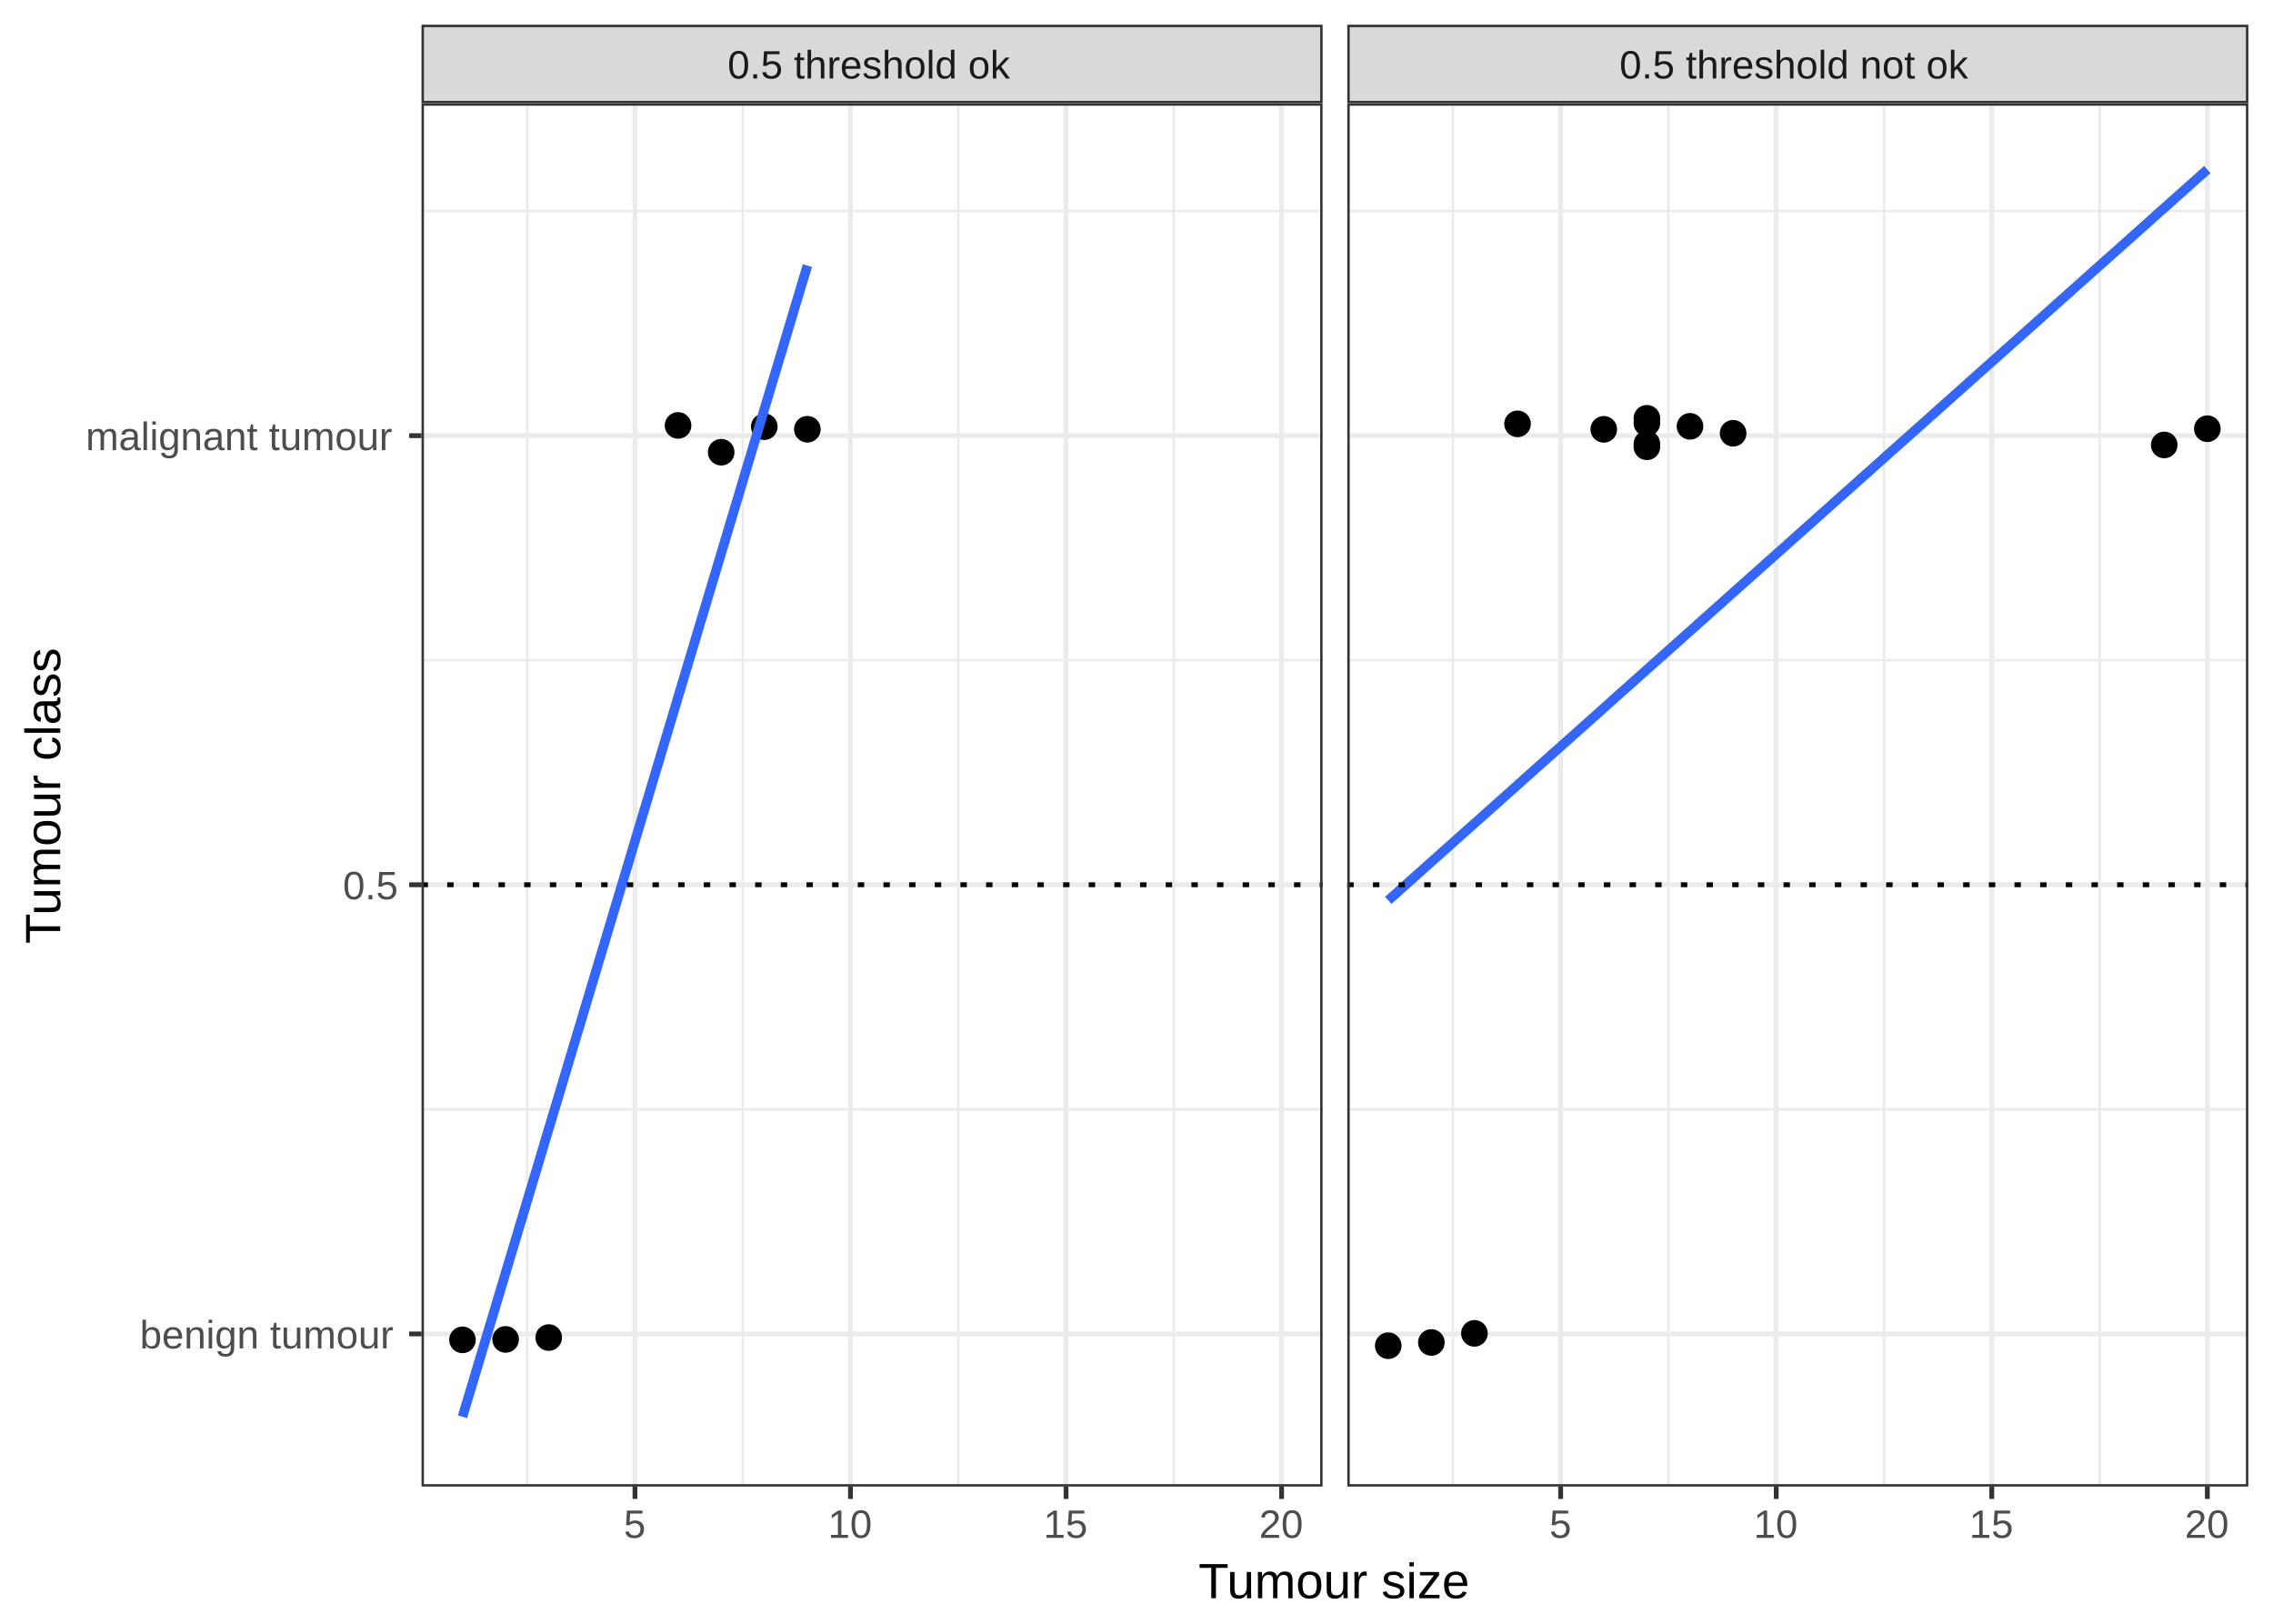
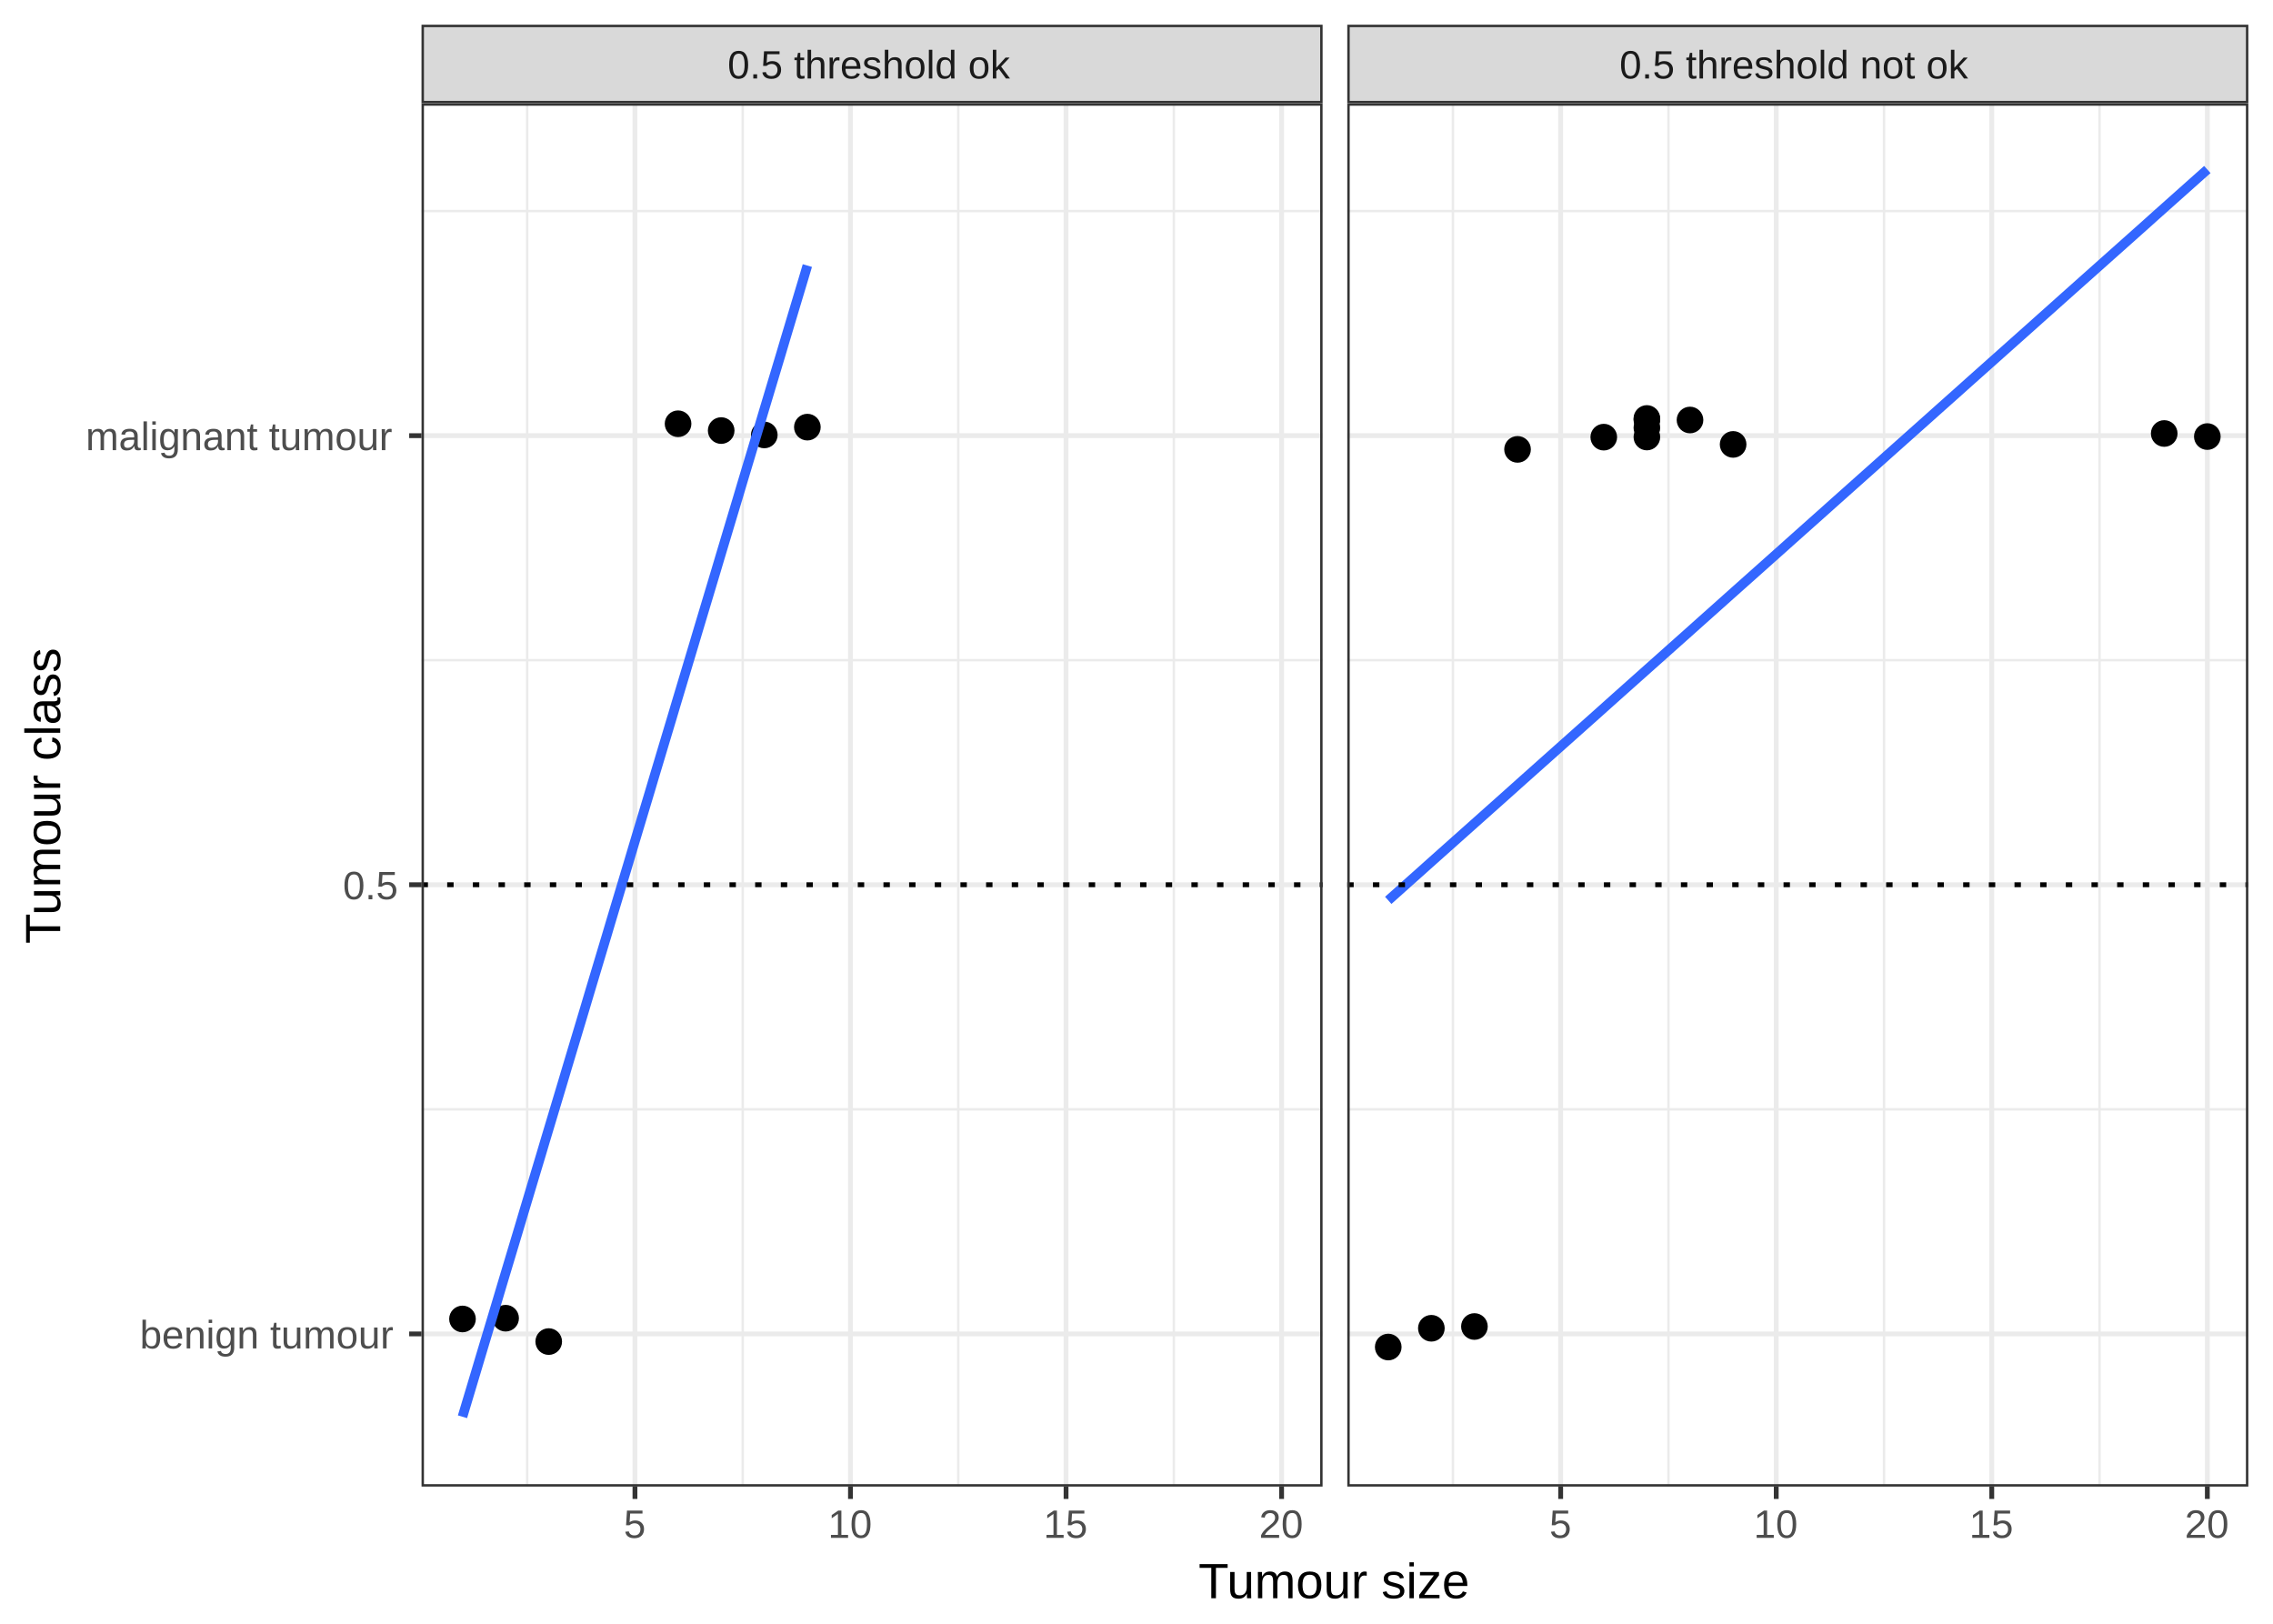
<svg xmlns="http://www.w3.org/2000/svg" viewBox="0 0 504.00 360.00">
  <defs>
    <style type="text/css">
    line, polyline, path, rect, circle {
      fill: none;
      stroke: #000000;
      stroke-linecap: round;
      stroke-linejoin: round;
      stroke-miterlimit: 10.00;
    }
  </style>
  </defs>
  <rect width="100%" height="100%" style="stroke: none; fill: #FFFFFF;" />
  <rect x="0.00" y="0.00" width="504.00" height="360.00" style="stroke-width: 1.07; stroke: #FFFFFF; fill: #FFFFFF;" />
  <defs>
    <clipPath id="cpOTMuNDcwNHwyOTMuMjU2fDMyOS41OTN8MjIuOTAwNA==">
      <rect x="93.47" y="22.90" width="199.79" height="306.69" />
    </clipPath>
  </defs>
  <rect x="93.47" y="22.90" width="199.79" height="306.69" style="stroke-width: 1.07; stroke: none; fill: #FFFFFF;" clip-path="url(#cpOTMuNDcwNHwyOTMuMjU2fDMyOS41OTN8MjIuOTAwNA==)" />
  <polyline points="93.47,245.95 293.26,245.95 " style="stroke-width: 0.53; stroke: #EBEBEB; stroke-linecap: butt;" clip-path="url(#cpOTMuNDcwNHwyOTMuMjU2fDMyOS41OTN8MjIuOTAwNA==)" />
  <polyline points="93.47,146.37 293.26,146.37 " style="stroke-width: 0.53; stroke: #EBEBEB; stroke-linecap: butt;" clip-path="url(#cpOTMuNDcwNHwyOTMuMjU2fDMyOS41OTN8MjIuOTAwNA==)" />
  <polyline points="93.47,46.80 293.26,46.80 " style="stroke-width: 0.53; stroke: #EBEBEB; stroke-linecap: butt;" clip-path="url(#cpOTMuNDcwNHwyOTMuMjU2fDMyOS41OTN8MjIuOTAwNA==)" />
  <polyline points="116.89,329.59 116.89,22.90 " style="stroke-width: 0.53; stroke: #EBEBEB; stroke-linecap: butt;" clip-path="url(#cpOTMuNDcwNHwyOTMuMjU2fDMyOS41OTN8MjIuOTAwNA==)" />
  <polyline points="164.69,329.59 164.69,22.90 " style="stroke-width: 0.53; stroke: #EBEBEB; stroke-linecap: butt;" clip-path="url(#cpOTMuNDcwNHwyOTMuMjU2fDMyOS41OTN8MjIuOTAwNA==)" />
  <polyline points="212.48,329.59 212.48,22.90 " style="stroke-width: 0.53; stroke: #EBEBEB; stroke-linecap: butt;" clip-path="url(#cpOTMuNDcwNHwyOTMuMjU2fDMyOS41OTN8MjIuOTAwNA==)" />
  <polyline points="260.28,329.59 260.28,22.90 " style="stroke-width: 0.53; stroke: #EBEBEB; stroke-linecap: butt;" clip-path="url(#cpOTMuNDcwNHwyOTMuMjU2fDMyOS41OTN8MjIuOTAwNA==)" />
  <polyline points="93.47,295.74 293.26,295.74 " style="stroke-width: 1.07; stroke: #EBEBEB; stroke-linecap: butt;" clip-path="url(#cpOTMuNDcwNHwyOTMuMjU2fDMyOS41OTN8MjIuOTAwNA==)" />
  <polyline points="93.47,196.16 293.26,196.16 " style="stroke-width: 1.07; stroke: #EBEBEB; stroke-linecap: butt;" clip-path="url(#cpOTMuNDcwNHwyOTMuMjU2fDMyOS41OTN8MjIuOTAwNA==)" />
  <polyline points="93.47,96.59 293.26,96.59 " style="stroke-width: 1.07; stroke: #EBEBEB; stroke-linecap: butt;" clip-path="url(#cpOTMuNDcwNHwyOTMuMjU2fDMyOS41OTN8MjIuOTAwNA==)" />
  <polyline points="140.79,329.59 140.79,22.90 " style="stroke-width: 1.07; stroke: #EBEBEB; stroke-linecap: butt;" clip-path="url(#cpOTMuNDcwNHwyOTMuMjU2fDMyOS41OTN8MjIuOTAwNA==)" />
  <polyline points="188.58,329.59 188.58,22.90 " style="stroke-width: 1.07; stroke: #EBEBEB; stroke-linecap: butt;" clip-path="url(#cpOTMuNDcwNHwyOTMuMjU2fDMyOS41OTN8MjIuOTAwNA==)" />
  <polyline points="236.38,329.59 236.38,22.90 " style="stroke-width: 1.07; stroke: #EBEBEB; stroke-linecap: butt;" clip-path="url(#cpOTMuNDcwNHwyOTMuMjU2fDMyOS41OTN8MjIuOTAwNA==)" />
  <polyline points="284.17,329.59 284.17,22.90 " style="stroke-width: 1.07; stroke: #EBEBEB; stroke-linecap: butt;" clip-path="url(#cpOTMuNDcwNHwyOTMuMjU2fDMyOS41OTN8MjIuOTAwNA==)" />
-   <circle cx="102.55" cy="297.06" r="1.95pt" style="stroke-width: 0.71; fill: #000000;" clip-path="url(#cpOTMuNDcwNHwyOTMuMjU2fDMyOS41OTN8MjIuOTAwNA==)" />
-   <circle cx="112.11" cy="296.96" r="1.95pt" style="stroke-width: 0.71; fill: #000000;" clip-path="url(#cpOTMuNDcwNHwyOTMuMjU2fDMyOS41OTN8MjIuOTAwNA==)" />
-   <circle cx="121.67" cy="296.55" r="1.95pt" style="stroke-width: 0.71; fill: #000000;" clip-path="url(#cpOTMuNDcwNHwyOTMuMjU2fDMyOS41OTN8MjIuOTAwNA==)" />
-   <circle cx="150.35" cy="94.32" r="1.95pt" style="stroke-width: 0.71; fill: #000000;" clip-path="url(#cpOTMuNDcwNHwyOTMuMjU2fDMyOS41OTN8MjIuOTAwNA==)" />
-   <circle cx="159.91" cy="100.26" r="1.95pt" style="stroke-width: 0.71; fill: #000000;" clip-path="url(#cpOTMuNDcwNHwyOTMuMjU2fDMyOS41OTN8MjIuOTAwNA==)" />
-   <circle cx="169.47" cy="94.60" r="1.95pt" style="stroke-width: 0.71; fill: #000000;" clip-path="url(#cpOTMuNDcwNHwyOTMuMjU2fDMyOS41OTN8MjIuOTAwNA==)" />
-   <circle cx="179.02" cy="95.17" r="1.95pt" style="stroke-width: 0.71; fill: #000000;" clip-path="url(#cpOTMuNDcwNHwyOTMuMjU2fDMyOS41OTN8MjIuOTAwNA==)" />
+   <circle cx="102.55" cy="292.43" r="1.95pt" style="stroke-width: 0.71; fill: #000000;" clip-path="url(#cpOTMuNDcwNHwyOTMuMjU2fDMyOS41OTN8MjIuOTAwNA==)" />
+   <circle cx="112.11" cy="292.26" r="1.95pt" style="stroke-width: 0.71; fill: #000000;" clip-path="url(#cpOTMuNDcwNHwyOTMuMjU2fDMyOS41OTN8MjIuOTAwNA==)" />
+   <circle cx="121.67" cy="297.44" r="1.95pt" style="stroke-width: 0.71; fill: #000000;" clip-path="url(#cpOTMuNDcwNHwyOTMuMjU2fDMyOS41OTN8MjIuOTAwNA==)" />
+   <circle cx="150.35" cy="93.95" r="1.95pt" style="stroke-width: 0.71; fill: #000000;" clip-path="url(#cpOTMuNDcwNHwyOTMuMjU2fDMyOS41OTN8MjIuOTAwNA==)" />
+   <circle cx="159.91" cy="95.46" r="1.95pt" style="stroke-width: 0.71; fill: #000000;" clip-path="url(#cpOTMuNDcwNHwyOTMuMjU2fDMyOS41OTN8MjIuOTAwNA==)" />
+   <circle cx="169.47" cy="96.43" r="1.95pt" style="stroke-width: 0.71; fill: #000000;" clip-path="url(#cpOTMuNDcwNHwyOTMuMjU2fDMyOS41OTN8MjIuOTAwNA==)" />
+   <circle cx="179.02" cy="94.70" r="1.95pt" style="stroke-width: 0.71; fill: #000000;" clip-path="url(#cpOTMuNDcwNHwyOTMuMjU2fDMyOS41OTN8MjIuOTAwNA==)" />
  <polyline points="102.55,314.11 103.52,310.87 104.49,307.64 105.46,304.41 106.42,301.18 107.39,297.95 108.36,294.72 109.33,291.49 110.30,288.26 111.26,285.03 112.23,281.80 113.20,278.57 114.17,275.34 115.14,272.11 116.10,268.88 117.07,265.65 118.04,262.41 119.01,259.18 119.98,255.95 120.94,252.72 121.91,249.49 122.88,246.26 123.85,243.03 124.82,239.80 125.78,236.57 126.75,233.34 127.72,230.11 128.69,226.88 129.66,223.65 130.62,220.42 131.59,217.19 132.56,213.95 133.53,210.72 134.50,207.49 135.46,204.26 136.43,201.03 137.40,197.80 138.37,194.57 139.34,191.34 140.30,188.11 141.27,184.88 142.24,181.65 143.21,178.42 144.18,175.19 145.14,171.96 146.11,168.73 147.08,165.49 148.05,162.26 149.02,159.03 149.98,155.80 150.95,152.57 151.92,149.34 152.89,146.11 153.86,142.88 154.82,139.65 155.79,136.42 156.76,133.19 157.73,129.96 158.70,126.73 159.66,123.50 160.63,120.27 161.60,117.03 162.57,113.80 163.54,110.57 164.50,107.34 165.47,104.11 166.44,100.88 167.41,97.65 168.38,94.42 169.34,91.19 170.31,87.96 171.28,84.73 172.25,81.50 173.22,78.27 174.18,75.04 175.15,71.81 176.12,68.57 177.09,65.34 178.06,62.11 179.02,58.88 " style="stroke-width: 2.13; stroke: #3366FF; stroke-linecap: butt;" clip-path="url(#cpOTMuNDcwNHwyOTMuMjU2fDMyOS41OTN8MjIuOTAwNA==)" />
  <line x1="93.47" y1="196.16" x2="293.26" y2="196.16" style="stroke-width: 1.07; stroke-dasharray: 1.42,4.27; stroke-linecap: butt;" clip-path="url(#cpOTMuNDcwNHwyOTMuMjU2fDMyOS41OTN8MjIuOTAwNA==)" />
  <rect x="93.47" y="22.90" width="199.79" height="306.69" style="stroke-width: 1.07; stroke: #333333;" clip-path="url(#cpOTMuNDcwNHwyOTMuMjU2fDMyOS41OTN8MjIuOTAwNA==)" />
  <defs>
    <clipPath id="cpMHw1MDR8MzYwfDA=">
      <rect x="0.00" y="0.00" width="504.00" height="360.00" />
    </clipPath>
  </defs>
  <defs>
    <clipPath id="cpMjk4LjczNXw0OTguNTIxfDMyOS41OTN8MjIuOTAwNA==">
      <rect x="298.74" y="22.90" width="199.79" height="306.69" />
    </clipPath>
  </defs>
  <rect x="298.74" y="22.90" width="199.79" height="306.69" style="stroke-width: 1.07; stroke: none; fill: #FFFFFF;" clip-path="url(#cpMjk4LjczNXw0OTguNTIxfDMyOS41OTN8MjIuOTAwNA==)" />
  <polyline points="298.74,245.95 498.52,245.95 " style="stroke-width: 0.53; stroke: #EBEBEB; stroke-linecap: butt;" clip-path="url(#cpMjk4LjczNXw0OTguNTIxfDMyOS41OTN8MjIuOTAwNA==)" />
  <polyline points="298.74,146.37 498.52,146.37 " style="stroke-width: 0.53; stroke: #EBEBEB; stroke-linecap: butt;" clip-path="url(#cpMjk4LjczNXw0OTguNTIxfDMyOS41OTN8MjIuOTAwNA==)" />
  <polyline points="298.74,46.80 498.52,46.80 " style="stroke-width: 0.53; stroke: #EBEBEB; stroke-linecap: butt;" clip-path="url(#cpMjk4LjczNXw0OTguNTIxfDMyOS41OTN8MjIuOTAwNA==)" />
  <polyline points="322.16,329.59 322.16,22.90 " style="stroke-width: 0.53; stroke: #EBEBEB; stroke-linecap: butt;" clip-path="url(#cpMjk4LjczNXw0OTguNTIxfDMyOS41OTN8MjIuOTAwNA==)" />
  <polyline points="369.95,329.59 369.95,22.90 " style="stroke-width: 0.53; stroke: #EBEBEB; stroke-linecap: butt;" clip-path="url(#cpMjk4LjczNXw0OTguNTIxfDMyOS41OTN8MjIuOTAwNA==)" />
  <polyline points="417.75,329.59 417.75,22.90 " style="stroke-width: 0.53; stroke: #EBEBEB; stroke-linecap: butt;" clip-path="url(#cpMjk4LjczNXw0OTguNTIxfDMyOS41OTN8MjIuOTAwNA==)" />
  <polyline points="465.54,329.59 465.54,22.90 " style="stroke-width: 0.53; stroke: #EBEBEB; stroke-linecap: butt;" clip-path="url(#cpMjk4LjczNXw0OTguNTIxfDMyOS41OTN8MjIuOTAwNA==)" />
  <polyline points="298.74,295.74 498.52,295.74 " style="stroke-width: 1.07; stroke: #EBEBEB; stroke-linecap: butt;" clip-path="url(#cpMjk4LjczNXw0OTguNTIxfDMyOS41OTN8MjIuOTAwNA==)" />
  <polyline points="298.74,196.16 498.52,196.16 " style="stroke-width: 1.07; stroke: #EBEBEB; stroke-linecap: butt;" clip-path="url(#cpMjk4LjczNXw0OTguNTIxfDMyOS41OTN8MjIuOTAwNA==)" />
  <polyline points="298.74,96.59 498.52,96.59 " style="stroke-width: 1.07; stroke: #EBEBEB; stroke-linecap: butt;" clip-path="url(#cpMjk4LjczNXw0OTguNTIxfDMyOS41OTN8MjIuOTAwNA==)" />
  <polyline points="346.05,329.59 346.05,22.90 " style="stroke-width: 1.07; stroke: #EBEBEB; stroke-linecap: butt;" clip-path="url(#cpMjk4LjczNXw0OTguNTIxfDMyOS41OTN8MjIuOTAwNA==)" />
  <polyline points="393.85,329.59 393.85,22.90 " style="stroke-width: 1.07; stroke: #EBEBEB; stroke-linecap: butt;" clip-path="url(#cpMjk4LjczNXw0OTguNTIxfDMyOS41OTN8MjIuOTAwNA==)" />
  <polyline points="441.64,329.59 441.64,22.90 " style="stroke-width: 1.07; stroke: #EBEBEB; stroke-linecap: butt;" clip-path="url(#cpMjk4LjczNXw0OTguNTIxfDMyOS41OTN8MjIuOTAwNA==)" />
  <polyline points="489.44,329.59 489.44,22.90 " style="stroke-width: 1.07; stroke: #EBEBEB; stroke-linecap: butt;" clip-path="url(#cpMjk4LjczNXw0OTguNTIxfDMyOS41OTN8MjIuOTAwNA==)" />
-   <circle cx="307.82" cy="298.36" r="1.95pt" style="stroke-width: 0.71; fill: #000000;" clip-path="url(#cpMjk4LjczNXw0OTguNTIxfDMyOS41OTN8MjIuOTAwNA==)" />
-   <circle cx="317.38" cy="297.64" r="1.95pt" style="stroke-width: 0.71; fill: #000000;" clip-path="url(#cpMjk4LjczNXw0OTguNTIxfDMyOS41OTN8MjIuOTAwNA==)" />
-   <circle cx="326.93" cy="295.62" r="1.95pt" style="stroke-width: 0.71; fill: #000000;" clip-path="url(#cpMjk4LjczNXw0OTguNTIxfDMyOS41OTN8MjIuOTAwNA==)" />
-   <circle cx="355.61" cy="95.19" r="1.95pt" style="stroke-width: 0.71; fill: #000000;" clip-path="url(#cpMjk4LjczNXw0OTguNTIxfDMyOS41OTN8MjIuOTAwNA==)" />
-   <circle cx="365.17" cy="92.74" r="1.95pt" style="stroke-width: 0.71; fill: #000000;" clip-path="url(#cpMjk4LjczNXw0OTguNTIxfDMyOS41OTN8MjIuOTAwNA==)" />
-   <circle cx="374.73" cy="94.52" r="1.95pt" style="stroke-width: 0.71; fill: #000000;" clip-path="url(#cpMjk4LjczNXw0OTguNTIxfDMyOS41OTN8MjIuOTAwNA==)" />
-   <circle cx="384.29" cy="96.06" r="1.95pt" style="stroke-width: 0.71; fill: #000000;" clip-path="url(#cpMjk4LjczNXw0OTguNTIxfDMyOS41OTN8MjIuOTAwNA==)" />
-   <circle cx="365.17" cy="93.80" r="1.95pt" style="stroke-width: 0.71; fill: #000000;" clip-path="url(#cpMjk4LjczNXw0OTguNTIxfDMyOS41OTN8MjIuOTAwNA==)" />
-   <circle cx="365.17" cy="99.06" r="1.95pt" style="stroke-width: 0.71; fill: #000000;" clip-path="url(#cpMjk4LjczNXw0OTguNTIxfDMyOS41OTN8MjIuOTAwNA==)" />
-   <circle cx="365.17" cy="98.41" r="1.95pt" style="stroke-width: 0.71; fill: #000000;" clip-path="url(#cpMjk4LjczNXw0OTguNTIxfDMyOS41OTN8MjIuOTAwNA==)" />
-   <circle cx="336.49" cy="93.97" r="1.95pt" style="stroke-width: 0.71; fill: #000000;" clip-path="url(#cpMjk4LjczNXw0OTguNTIxfDMyOS41OTN8MjIuOTAwNA==)" />
-   <circle cx="489.44" cy="95.05" r="1.95pt" style="stroke-width: 0.71; fill: #000000;" clip-path="url(#cpMjk4LjczNXw0OTguNTIxfDMyOS41OTN8MjIuOTAwNA==)" />
-   <circle cx="479.88" cy="98.65" r="1.95pt" style="stroke-width: 0.71; fill: #000000;" clip-path="url(#cpMjk4LjczNXw0OTguNTIxfDMyOS41OTN8MjIuOTAwNA==)" />
+   <circle cx="307.82" cy="298.65" r="1.95pt" style="stroke-width: 0.71; fill: #000000;" clip-path="url(#cpMjk4LjczNXw0OTguNTIxfDMyOS41OTN8MjIuOTAwNA==)" />
+   <circle cx="317.38" cy="294.49" r="1.95pt" style="stroke-width: 0.71; fill: #000000;" clip-path="url(#cpMjk4LjczNXw0OTguNTIxfDMyOS41OTN8MjIuOTAwNA==)" />
+   <circle cx="326.93" cy="294.10" r="1.95pt" style="stroke-width: 0.71; fill: #000000;" clip-path="url(#cpMjk4LjczNXw0OTguNTIxfDMyOS41OTN8MjIuOTAwNA==)" />
+   <circle cx="355.61" cy="96.92" r="1.95pt" style="stroke-width: 0.71; fill: #000000;" clip-path="url(#cpMjk4LjczNXw0OTguNTIxfDMyOS41OTN8MjIuOTAwNA==)" />
+   <circle cx="365.17" cy="94.84" r="1.95pt" style="stroke-width: 0.71; fill: #000000;" clip-path="url(#cpMjk4LjczNXw0OTguNTIxfDMyOS41OTN8MjIuOTAwNA==)" />
+   <circle cx="374.73" cy="93.12" r="1.95pt" style="stroke-width: 0.71; fill: #000000;" clip-path="url(#cpMjk4LjczNXw0OTguNTIxfDMyOS41OTN8MjIuOTAwNA==)" />
+   <circle cx="384.29" cy="98.53" r="1.95pt" style="stroke-width: 0.71; fill: #000000;" clip-path="url(#cpMjk4LjczNXw0OTguNTIxfDMyOS41OTN8MjIuOTAwNA==)" />
+   <circle cx="365.17" cy="96.89" r="1.95pt" style="stroke-width: 0.71; fill: #000000;" clip-path="url(#cpMjk4LjczNXw0OTguNTIxfDMyOS41OTN8MjIuOTAwNA==)" />
+   <circle cx="365.17" cy="93.08" r="1.95pt" style="stroke-width: 0.71; fill: #000000;" clip-path="url(#cpMjk4LjczNXw0OTguNTIxfDMyOS41OTN8MjIuOTAwNA==)" />
+   <circle cx="365.17" cy="92.78" r="1.95pt" style="stroke-width: 0.71; fill: #000000;" clip-path="url(#cpMjk4LjczNXw0OTguNTIxfDMyOS41OTN8MjIuOTAwNA==)" />
+   <circle cx="336.49" cy="99.63" r="1.95pt" style="stroke-width: 0.71; fill: #000000;" clip-path="url(#cpMjk4LjczNXw0OTguNTIxfDMyOS41OTN8MjIuOTAwNA==)" />
+   <circle cx="489.44" cy="96.79" r="1.95pt" style="stroke-width: 0.71; fill: #000000;" clip-path="url(#cpMjk4LjczNXw0OTguNTIxfDMyOS41OTN8MjIuOTAwNA==)" />
+   <circle cx="479.88" cy="96.11" r="1.95pt" style="stroke-width: 0.71; fill: #000000;" clip-path="url(#cpMjk4LjczNXw0OTguNTIxfDMyOS41OTN8MjIuOTAwNA==)" />
  <polyline points="307.82,199.62 310.12,197.57 312.41,195.52 314.71,193.47 317.01,191.41 319.31,189.36 321.61,187.31 323.91,185.26 326.21,183.21 328.51,181.16 330.81,179.11 333.11,177.06 335.40,175.01 337.70,172.95 340.00,170.90 342.30,168.85 344.60,166.80 346.90,164.75 349.20,162.70 351.50,160.65 353.80,158.60 356.10,156.54 358.39,154.49 360.69,152.44 362.99,150.39 365.29,148.34 367.59,146.29 369.89,144.24 372.19,142.19 374.49,140.14 376.79,138.08 379.09,136.03 381.39,133.98 383.68,131.93 385.98,129.88 388.28,127.83 390.58,125.78 392.88,123.73 395.18,121.68 397.48,119.62 399.78,117.57 402.08,115.52 404.38,113.47 406.67,111.42 408.97,109.37 411.27,107.32 413.57,105.27 415.87,103.22 418.17,101.16 420.47,99.11 422.77,97.06 425.07,95.01 427.37,92.96 429.66,90.91 431.96,88.86 434.26,86.81 436.56,84.75 438.86,82.70 441.16,80.65 443.46,78.60 445.76,76.55 448.06,74.50 450.36,72.45 452.65,70.40 454.95,68.35 457.25,66.29 459.55,64.24 461.85,62.19 464.15,60.14 466.45,58.09 468.75,56.04 471.05,53.99 473.35,51.94 475.65,49.89 477.94,47.83 480.24,45.78 482.54,43.73 484.84,41.68 487.14,39.63 489.44,37.58 " style="stroke-width: 2.13; stroke: #3366FF; stroke-linecap: butt;" clip-path="url(#cpMjk4LjczNXw0OTguNTIxfDMyOS41OTN8MjIuOTAwNA==)" />
  <line x1="298.74" y1="196.16" x2="498.52" y2="196.16" style="stroke-width: 1.07; stroke-dasharray: 1.42,4.27; stroke-linecap: butt;" clip-path="url(#cpMjk4LjczNXw0OTguNTIxfDMyOS41OTN8MjIuOTAwNA==)" />
  <rect x="298.74" y="22.90" width="199.79" height="306.69" style="stroke-width: 1.07; stroke: #333333;" clip-path="url(#cpMjk4LjczNXw0OTguNTIxfDMyOS41OTN8MjIuOTAwNA==)" />
  <defs>
    <clipPath id="cpMHw1MDR8MzYwfDA=">
      <rect x="0.00" y="0.00" width="504.00" height="360.00" />
    </clipPath>
  </defs>
  <defs>
    <clipPath id="cpOTMuNDcwNHwyOTMuMjU2fDIyLjkwMDR8NS40Nzk0NQ==">
      <rect x="93.47" y="5.48" width="199.79" height="17.42" />
    </clipPath>
  </defs>
  <rect x="93.47" y="5.48" width="199.79" height="17.42" style="stroke-width: 1.07; stroke: #333333; fill: #D9D9D9;" clip-path="url(#cpOTMuNDcwNHwyOTMuMjU2fDIyLjkwMDR8NS40Nzk0NQ==)" />
  <g clip-path="url(#cpOTMuNDcwNHwyOTMuMjU2fDIyLjkwMDR8NS40Nzk0NQ==)">
    <text x="161.34" y="17.41" style="font-size: 8.80px; fill: #1A1A1A; font-family: Arial;" textLength="64.04px" lengthAdjust="spacingAndGlyphs">0.5 threshold ok</text>
  </g>
  <defs>
    <clipPath id="cpMHw1MDR8MzYwfDA=">
      <rect x="0.00" y="0.00" width="504.00" height="360.00" />
    </clipPath>
  </defs>
  <defs>
    <clipPath id="cpMjk4LjczNXw0OTguNTIxfDIyLjkwMDR8NS40Nzk0NQ==">
      <rect x="298.74" y="5.48" width="199.79" height="17.42" />
    </clipPath>
  </defs>
  <rect x="298.74" y="5.48" width="199.79" height="17.42" style="stroke-width: 1.07; stroke: #333333; fill: #D9D9D9;" clip-path="url(#cpMjk4LjczNXw0OTguNTIxfDIyLjkwMDR8NS40Nzk0NQ==)" />
  <g clip-path="url(#cpMjk4LjczNXw0OTguNTIxfDIyLjkwMDR8NS40Nzk0NQ==)">
    <text x="359.10" y="17.41" style="font-size: 8.80px; fill: #1A1A1A; font-family: Arial;" textLength="79.05px" lengthAdjust="spacingAndGlyphs">0.5 threshold not ok</text>
  </g>
  <defs>
    <clipPath id="cpMHw1MDR8MzYwfDA=">
      <rect x="0.00" y="0.00" width="504.00" height="360.00" />
    </clipPath>
  </defs>
  <polyline points="140.79,332.33 140.79,329.59 " style="stroke-width: 1.07; stroke: #333333; stroke-linecap: butt;" clip-path="url(#cpMHw1MDR8MzYwfDA=)" />
  <polyline points="188.58,332.33 188.58,329.59 " style="stroke-width: 1.07; stroke: #333333; stroke-linecap: butt;" clip-path="url(#cpMHw1MDR8MzYwfDA=)" />
  <polyline points="236.38,332.33 236.38,329.59 " style="stroke-width: 1.07; stroke: #333333; stroke-linecap: butt;" clip-path="url(#cpMHw1MDR8MzYwfDA=)" />
  <polyline points="284.17,332.33 284.17,329.59 " style="stroke-width: 1.07; stroke: #333333; stroke-linecap: butt;" clip-path="url(#cpMHw1MDR8MzYwfDA=)" />
  <g clip-path="url(#cpMHw1MDR8MzYwfDA=)">
    <text x="138.29" y="340.96" style="font-size: 8.80px; fill: #4D4D4D; font-family: Arial;" textLength="5.01px" lengthAdjust="spacingAndGlyphs">5</text>
  </g>
  <g clip-path="url(#cpMHw1MDR8MzYwfDA=)">
    <text x="183.58" y="340.96" style="font-size: 8.80px; fill: #4D4D4D; font-family: Arial;" textLength="10.01px" lengthAdjust="spacingAndGlyphs">10</text>
  </g>
  <g clip-path="url(#cpMHw1MDR8MzYwfDA=)">
    <text x="231.37" y="340.96" style="font-size: 8.80px; fill: #4D4D4D; font-family: Arial;" textLength="10.01px" lengthAdjust="spacingAndGlyphs">15</text>
  </g>
  <g clip-path="url(#cpMHw1MDR8MzYwfDA=)">
    <text x="279.17" y="340.96" style="font-size: 8.80px; fill: #4D4D4D; font-family: Arial;" textLength="10.01px" lengthAdjust="spacingAndGlyphs">20</text>
  </g>
  <polyline points="346.05,332.33 346.05,329.59 " style="stroke-width: 1.07; stroke: #333333; stroke-linecap: butt;" clip-path="url(#cpMHw1MDR8MzYwfDA=)" />
  <polyline points="393.85,332.33 393.85,329.59 " style="stroke-width: 1.07; stroke: #333333; stroke-linecap: butt;" clip-path="url(#cpMHw1MDR8MzYwfDA=)" />
  <polyline points="441.64,332.33 441.64,329.59 " style="stroke-width: 1.07; stroke: #333333; stroke-linecap: butt;" clip-path="url(#cpMHw1MDR8MzYwfDA=)" />
  <polyline points="489.44,332.33 489.44,329.59 " style="stroke-width: 1.07; stroke: #333333; stroke-linecap: butt;" clip-path="url(#cpMHw1MDR8MzYwfDA=)" />
  <g clip-path="url(#cpMHw1MDR8MzYwfDA=)">
    <text x="343.55" y="340.96" style="font-size: 8.80px; fill: #4D4D4D; font-family: Arial;" textLength="5.01px" lengthAdjust="spacingAndGlyphs">5</text>
  </g>
  <g clip-path="url(#cpMHw1MDR8MzYwfDA=)">
    <text x="388.84" y="340.96" style="font-size: 8.80px; fill: #4D4D4D; font-family: Arial;" textLength="10.01px" lengthAdjust="spacingAndGlyphs">10</text>
  </g>
  <g clip-path="url(#cpMHw1MDR8MzYwfDA=)">
    <text x="436.64" y="340.96" style="font-size: 8.80px; fill: #4D4D4D; font-family: Arial;" textLength="10.01px" lengthAdjust="spacingAndGlyphs">15</text>
  </g>
  <g clip-path="url(#cpMHw1MDR8MzYwfDA=)">
    <text x="484.43" y="340.96" style="font-size: 8.80px; fill: #4D4D4D; font-family: Arial;" textLength="10.01px" lengthAdjust="spacingAndGlyphs">20</text>
  </g>
  <g clip-path="url(#cpMHw1MDR8MzYwfDA=)">
    <text x="31.00" y="298.96" style="font-size: 8.80px; fill: #4D4D4D; font-family: Arial;" textLength="57.54px" lengthAdjust="spacingAndGlyphs">benign tumour</text>
  </g>
  <g clip-path="url(#cpMHw1MDR8MzYwfDA=)">
    <text x="76.03" y="199.38" style="font-size: 8.80px; fill: #4D4D4D; font-family: Arial;" textLength="12.51px" lengthAdjust="spacingAndGlyphs">0.5</text>
  </g>
  <g clip-path="url(#cpMHw1MDR8MzYwfDA=)">
    <text x="19.00" y="99.80" style="font-size: 8.80px; fill: #4D4D4D; font-family: Arial;" textLength="69.53px" lengthAdjust="spacingAndGlyphs">malignant tumour</text>
  </g>
  <polyline points="90.73,295.74 93.47,295.74 " style="stroke-width: 1.07; stroke: #333333; stroke-linecap: butt;" clip-path="url(#cpMHw1MDR8MzYwfDA=)" />
  <polyline points="90.73,196.16 93.47,196.16 " style="stroke-width: 1.07; stroke: #333333; stroke-linecap: butt;" clip-path="url(#cpMHw1MDR8MzYwfDA=)" />
  <polyline points="90.73,96.59 93.47,96.59 " style="stroke-width: 1.07; stroke: #333333; stroke-linecap: butt;" clip-path="url(#cpMHw1MDR8MzYwfDA=)" />
  <g clip-path="url(#cpMHw1MDR8MzYwfDA=)">
    <text x="265.74" y="354.34" style="font-size: 11.00px; font-family: Arial;" textLength="60.52px" lengthAdjust="spacingAndGlyphs">Tumour size</text>
  </g>
  <g clip-path="url(#cpMHw1MDR8MzYwfDA=)">
    <text transform="translate(13.35,209.25) rotate(-90)" style="font-size: 11.00px; font-family: Arial;" textLength="66.02px" lengthAdjust="spacingAndGlyphs">Tumour class</text>
  </g>
</svg>
